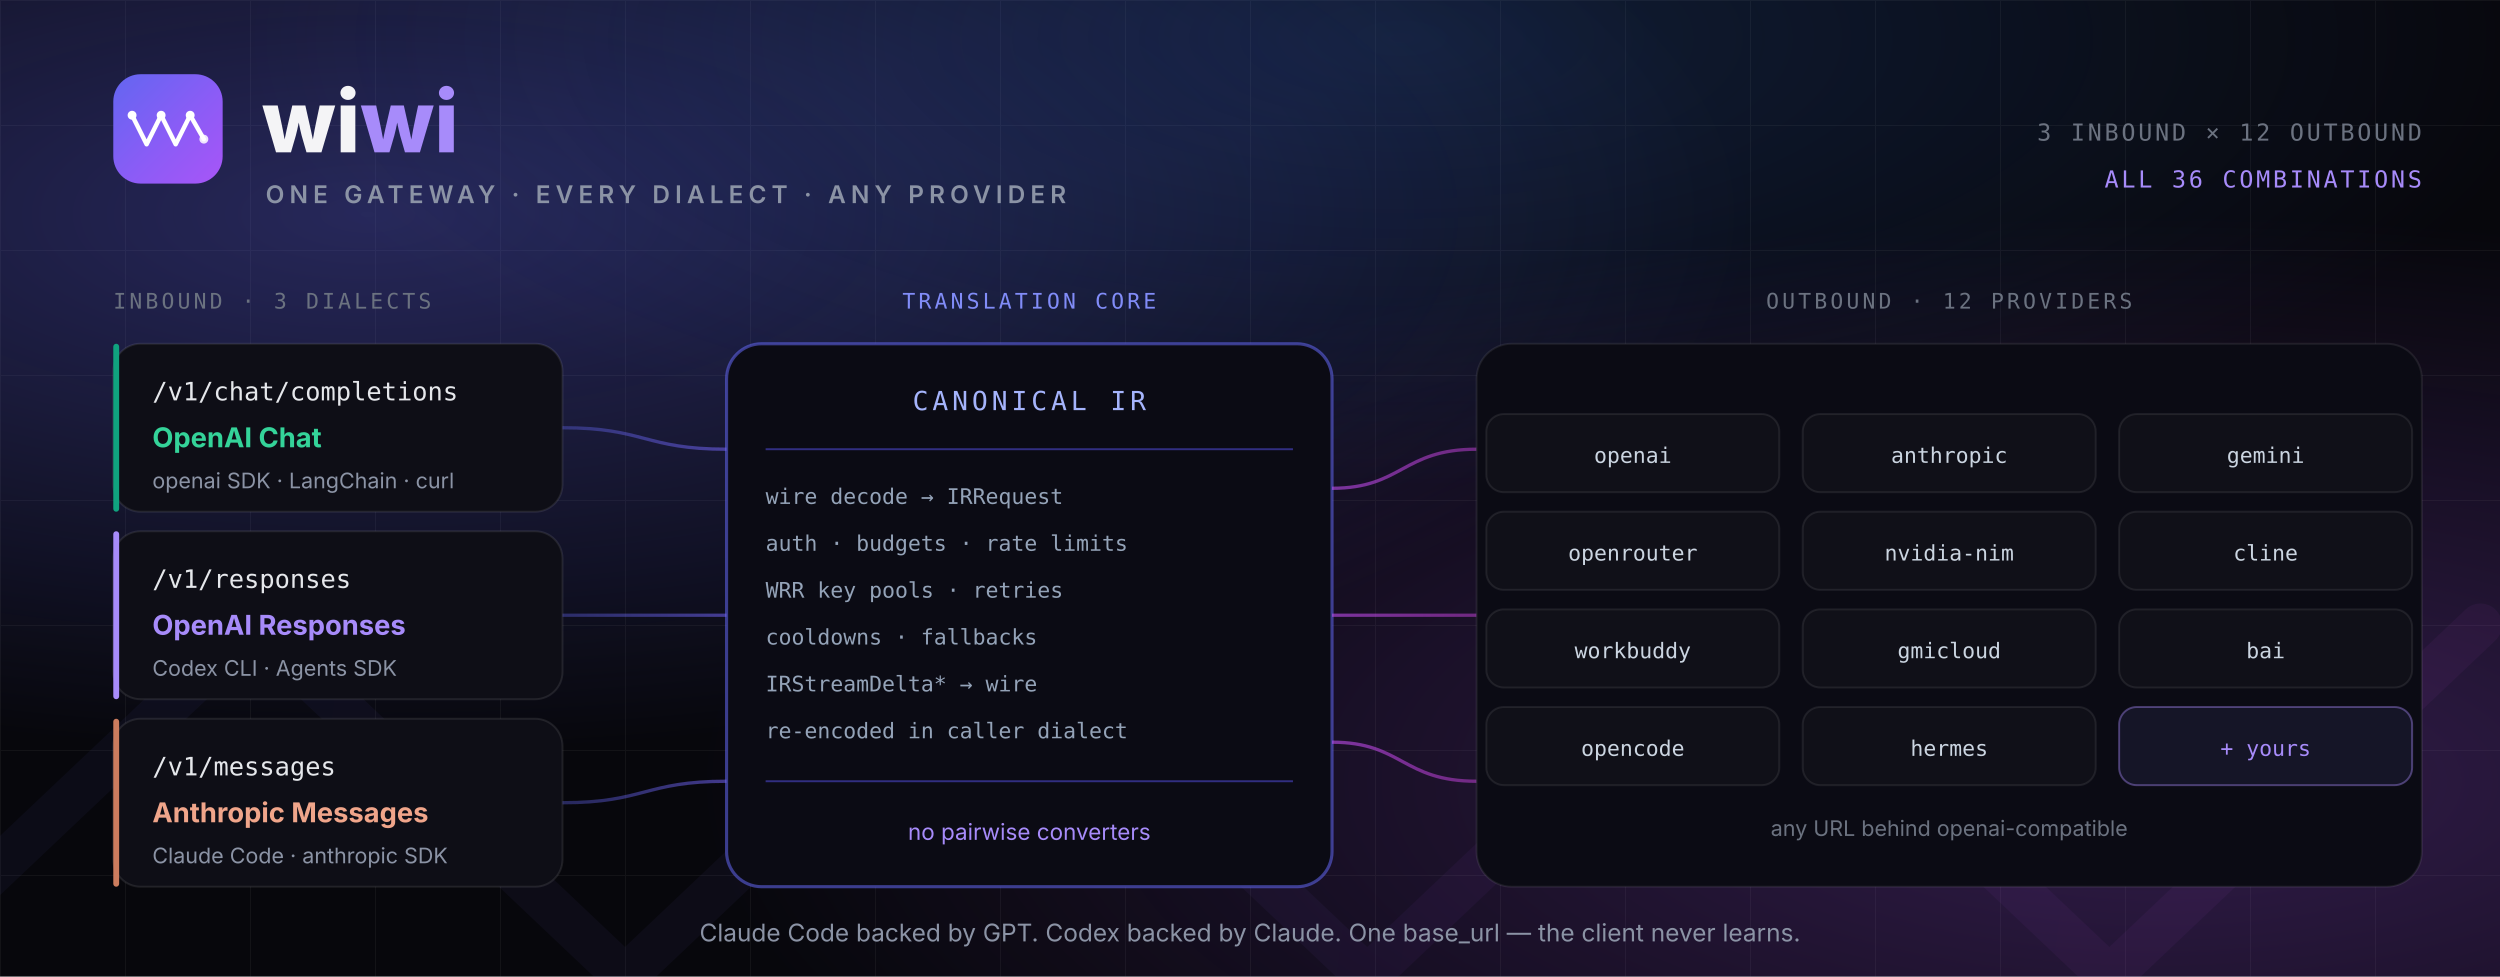
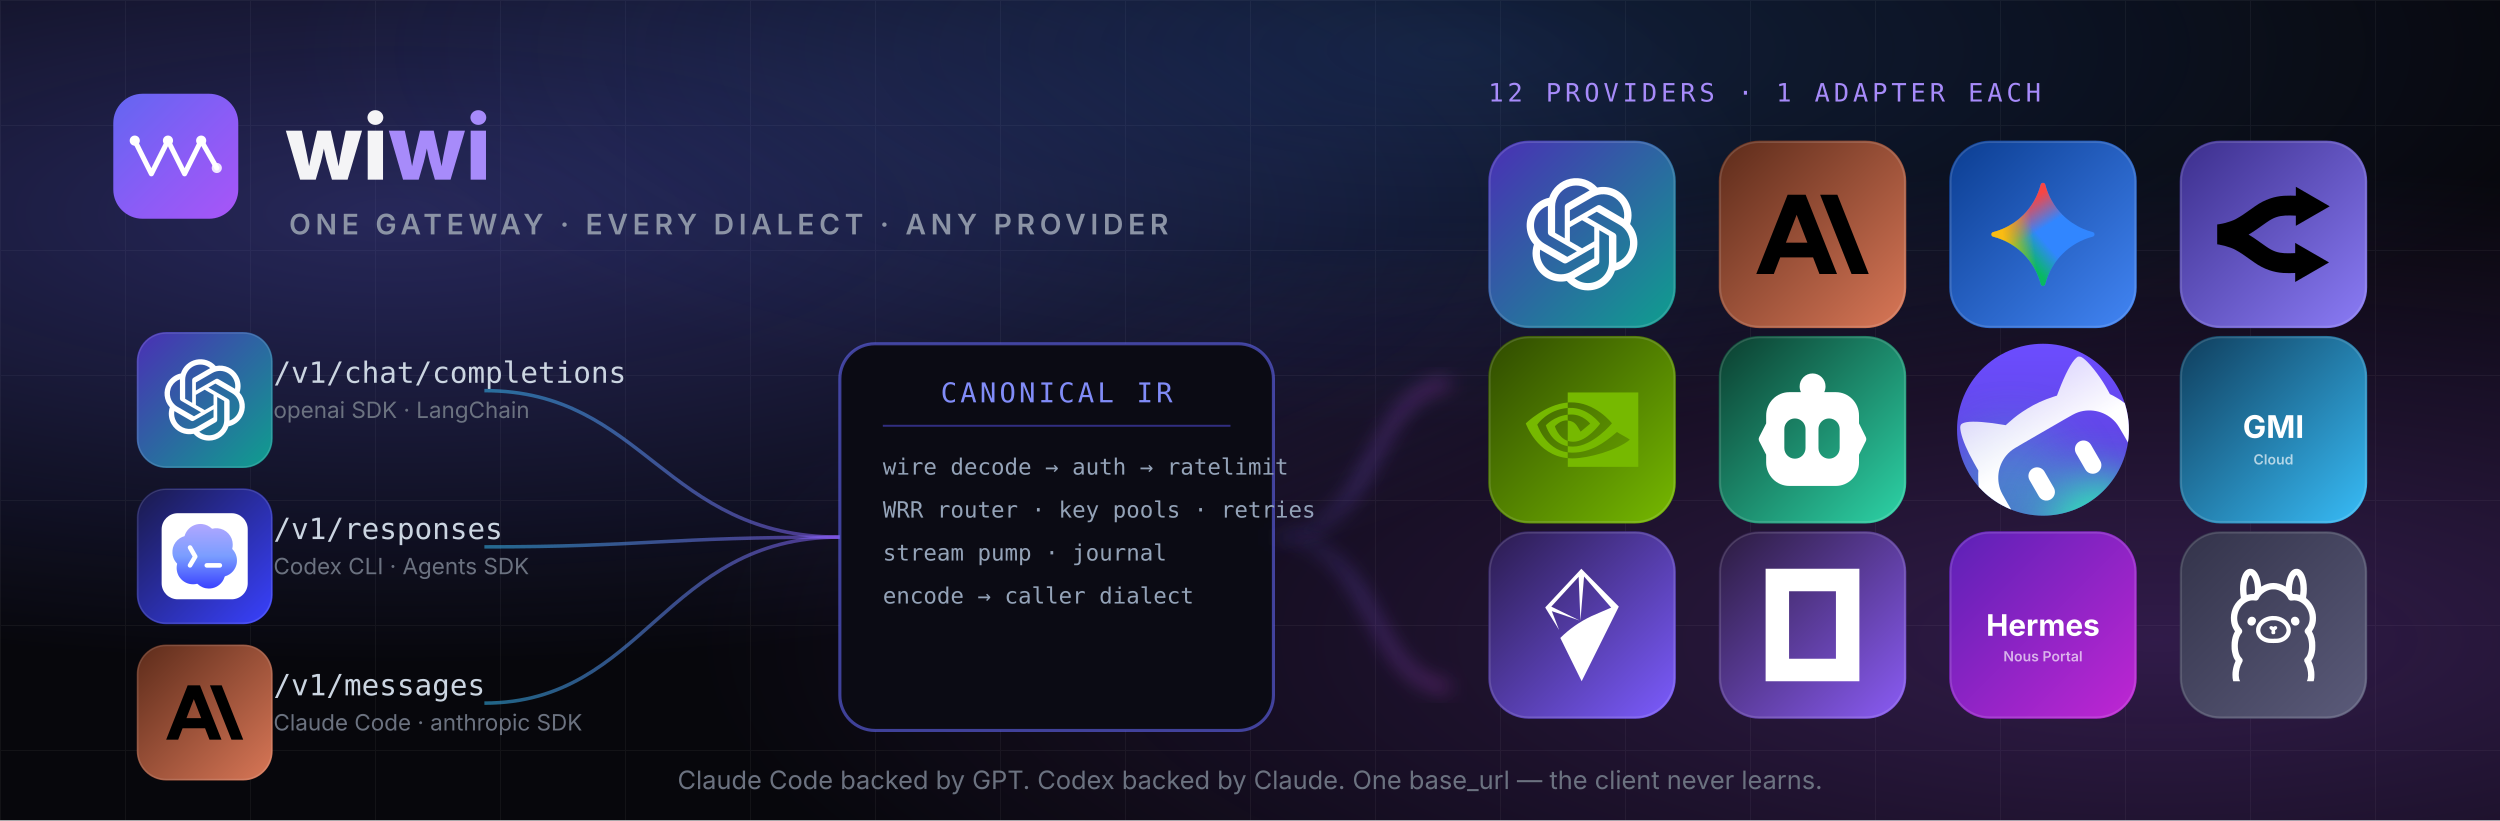
- <svg xmlns="http://www.w3.org/2000/svg" width="1280" height="500" viewBox="0 0 1280 500" role="img" aria-label="wiwi — one gateway, every dialect, any provider. Three inbound dialects decode into one canonical IR, which dispatches to twelve outbound providers.">
+ <svg xmlns="http://www.w3.org/2000/svg" width="1280" height="420" viewBox="0 0 1280 420">
  <defs>
-     <radialGradient id="g1" cx="15%" cy="22%" r="55%">
+     <radialGradient id="ga" cx="16%" cy="26%" r="55%">
      <stop offset="0" stop-color="#6366f1" stop-opacity=".34" />
      <stop offset="1" stop-color="#6366f1" stop-opacity="0" />
    </radialGradient>
-     <radialGradient id="g2" cx="86%" cy="80%" r="58%">
+     <radialGradient id="gb" cx="86%" cy="78%" r="58%">
      <stop offset="0" stop-color="#a855f7" stop-opacity=".26" />
      <stop offset="1" stop-color="#a855f7" stop-opacity="0" />
    </radialGradient>
-     <radialGradient id="g3" cx="56%" cy="4%" r="46%">
-       <stop offset="0" stop-color="#3b82f6" stop-opacity=".18" />
+     <radialGradient id="gc" cx="58%" cy="6%" r="46%">
+       <stop offset="0" stop-color="#3b82f6" stop-opacity=".2" />
      <stop offset="1" stop-color="#3b82f6" stop-opacity="0" />
    </radialGradient>
    <pattern id="grid" width="64" height="64" patternUnits="userSpaceOnUse">
      <path d="M64 0H0v64" fill="none" stroke="#ffffff" stroke-opacity=".05" />
    </pattern>
-     <linearGradient id="beam" gradientUnits="userSpaceOnUse" x1="288" y1="0" x2="756" y2="0">
-       <stop offset="0" stop-color="#6366f1" stop-opacity=".35" />
-       <stop offset=".5" stop-color="#8b5cf6" stop-opacity=".9" />
-       <stop offset="1" stop-color="#d946ef" stop-opacity=".45" />
-     </linearGradient>
-     <linearGradient id="brand" gradientUnits="userSpaceOnUse" x1="0" y1="0" x2="56" y2="56">
-       <stop offset="0" stop-color="#6366f1" />
-       <stop offset=".55" stop-color="#8b5cf6" />
-       <stop offset="1" stop-color="#a855f7" />
-     </linearGradient>
-     <linearGradient id="wave" gradientUnits="userSpaceOnUse" x1="0" y1="300" x2="1280" y2="470">
-       <stop offset="0" stop-color="#6366f1" />
+     <linearGradient id="beam" x1="0" y1="0" x2="1" y2="0">
+       <stop offset="0" stop-color="#6366f1" stop-opacity=".1" />
      <stop offset=".5" stop-color="#8b5cf6" />
      <stop offset="1" stop-color="#d946ef" />
    </linearGradient>
+     <linearGradient id="beam2" x1="0" y1="0" x2="1" y2="0">
+       <stop offset="0" stop-color="#38bdf8" stop-opacity=".8" />
+       <stop offset="1" stop-color="#8b5cf6" stop-opacity=".8" />
+     </linearGradient>
+     <filter id="b6">
+       <feGaussianBlur stdDeviation="5" />
+     </filter>
  </defs>
-   <rect width="1280" height="500" fill="#07070c" />
-   <rect width="1280" height="500" fill="url(#grid)" />
-   <rect width="1280" height="500" fill="url(#g1)" />
-   <rect width="1280" height="500" fill="url(#g2)" />
-   <rect width="1280" height="500" fill="url(#g3)" />
-   <path d="M -60 500 L 130 320 L 320 500 L 510 320 L 700 500 L 890 320 L 1080 500 L 1270 320" fill="none" stroke="url(#wave)" stroke-opacity=".05" stroke-width="22" stroke-linecap="round" stroke-linejoin="round" />
-   <g transform="translate(58 38)">
-     <rect width="56" height="56" rx="14" fill="url(#brand)" />
-     <g fill="none" stroke="#ffffff" stroke-width="2.6" stroke-linecap="round" stroke-linejoin="round" transform="scale(.875)">
+   <rect width="1280" height="420" fill="#07070c" />
+   <rect width="1280" height="420" fill="url(#grid)" />
+   <rect width="1280" height="420" fill="url(#ga)" />
+   <rect width="1280" height="420" fill="url(#gb)" />
+   <rect width="1280" height="420" fill="url(#gc)" />
+   <g transform="translate(58 48)">
+     <defs>
+       <linearGradient id="hero-wiwi-brand" x1="0" y1="0" x2="64" y2="64" gradientUnits="userSpaceOnUse">
+         <stop offset="0" stop-color="#6366f1" />
+         <stop offset=".55" stop-color="#8b5cf6" />
+         <stop offset="1" stop-color="#a855f7" />
+       </linearGradient>
+     </defs>
+     <rect width="64" height="64" rx="15" fill="url(#hero-wiwi-brand)" />
+     <g fill="none" stroke="#ffffff" stroke-width="2.6" stroke-linecap="round" stroke-linejoin="round">
      <polyline points="11,24 19.5,41 28,24 36.5,41 45,24 53,38" />
    </g>
-     <g fill="#ffffff" transform="scale(.875)">
+     <g fill="#ffffff">
      <circle cx="11" cy="24" r="2.6" />
      <circle cx="28" cy="24" r="2.6" />
      <circle cx="45" cy="24" r="2.6" />
      <circle cx="53" cy="38" r="2.6" fill-opacity=".85" />
    </g>
  </g>
-   <text x="134" y="78" font-family="Inter,Arial,sans-serif" font-size="44" font-weight="800" fill="#f4f4f6">wi<tspan fill="#a78bfa">wi</tspan>
+   <text x="146" y="92" font-family="Inter,Arial,sans-serif" font-size="46" font-weight="800" fill="#f4f4f6">wi<tspan fill="#a78bfa">wi</tspan>
  </text>
-   <text x="136" y="104" font-family="Inter,Arial,sans-serif" font-size="12.5" font-weight="600" fill="#8b93a5" letter-spacing="2.6">ONE GATEWAY · EVERY DIALECT · ANY PROVIDER</text>
-   <text x="1240" y="72" text-anchor="end" font-family="ui-monospace,Menlo,monospace" font-size="12" letter-spacing="1.4" fill="#6b7280">3 INBOUND × 12 OUTBOUND</text>
-   <text x="1240" y="96" text-anchor="end" font-family="ui-monospace,Menlo,monospace" font-size="12" letter-spacing="1.4" fill="#a78bfa">ALL 36 COMBINATIONS</text>
-   <text x="58" y="158" font-family="ui-monospace,Menlo,monospace" font-size="11" letter-spacing="1.6" fill="#6b7280">INBOUND · 3 DIALECTS</text>
-   <text x="527" y="158" text-anchor="middle" font-family="ui-monospace,Menlo,monospace" font-size="11" letter-spacing="1.6" fill="#818cf8">TRANSLATION CORE</text>
-   <text x="998" y="158" text-anchor="middle" font-family="ui-monospace,Menlo,monospace" font-size="11" letter-spacing="1.6" fill="#6b7280">OUTBOUND · 12 PROVIDERS</text>
-   <g>
-     <rect x="58" y="176" width="230" height="86" rx="14" fill="#0e0e16" stroke="#ffffff" stroke-opacity=".09" />
-     <rect x="58" y="176" width="3" height="86" rx="1.5" fill="#10a37f" />
-     <text x="78" y="205" font-family="ui-monospace,Menlo,monospace" font-size="13" fill="#e5e7eb">/v1/chat/completions</text>
-     <text x="78" y="229" font-family="Inter,Arial,sans-serif" font-size="14" font-weight="700" fill="#34d399">OpenAI Chat</text>
-     <text x="78" y="250" font-family="Inter,Arial,sans-serif" font-size="11" fill="#8b93a5">openai SDK · LangChain · curl</text>
-   </g>
-   <g>
-     <rect x="58" y="272" width="230" height="86" rx="14" fill="#0e0e16" stroke="#ffffff" stroke-opacity=".09" />
-     <rect x="58" y="272" width="3" height="86" rx="1.5" fill="#a78bfa" />
-     <text x="78" y="301" font-family="ui-monospace,Menlo,monospace" font-size="13" fill="#e5e7eb">/v1/responses</text>
-     <text x="78" y="325" font-family="Inter,Arial,sans-serif" font-size="14" font-weight="700" fill="#a78bfa">OpenAI Responses</text>
-     <text x="78" y="346" font-family="Inter,Arial,sans-serif" font-size="11" fill="#8b93a5">Codex CLI · Agents SDK</text>
-   </g>
-   <g>
-     <rect x="58" y="368" width="230" height="86" rx="14" fill="#0e0e16" stroke="#ffffff" stroke-opacity=".09" />
-     <rect x="58" y="368" width="3" height="86" rx="1.5" fill="#cc7c5e" />
-     <text x="78" y="397" font-family="ui-monospace,Menlo,monospace" font-size="13" fill="#e5e7eb">/v1/messages</text>
-     <text x="78" y="421" font-family="Inter,Arial,sans-serif" font-size="14" font-weight="700" fill="#f0a58a">Anthropic Messages</text>
-     <text x="78" y="442" font-family="Inter,Arial,sans-serif" font-size="11" fill="#8b93a5">Claude Code · anthropic SDK</text>
-   </g>
-   <rect x="372" y="176" width="310" height="278" rx="18" fill="#0b0b14" stroke="#6366f1" stroke-opacity=".55" stroke-width="1.6" />
-   <text x="527" y="210" text-anchor="middle" font-family="ui-monospace,Menlo,monospace" font-size="13.5" letter-spacing="2" fill="#a5b4fc">CANONICAL IR</text>
-   <line x1="392" y1="230" x2="662" y2="230" stroke="#312e81" stroke-width="1" />
-   <g font-family="ui-monospace,Menlo,monospace" font-size="11" fill="#94a3b8">
-     <text x="392" y="258">wire decode → IRRequest</text>
-     <text x="392" y="282">auth · budgets · rate limits</text>
-     <text x="392" y="306">WRR key pools · retries</text>
-     <text x="392" y="330">cooldowns · fallbacks</text>
-     <text x="392" y="354">IRStreamDelta* → wire</text>
-     <text x="392" y="378">re-encoded in caller dialect</text>
-   </g>
-   <line x1="392" y1="400" x2="662" y2="400" stroke="#312e81" stroke-width="1" />
-   <text x="527" y="430" text-anchor="middle" font-family="Inter,Arial,sans-serif" font-size="11.5" fill="#a78bfa">no pairwise converters</text>
-   <g fill="none" stroke="url(#beam)" stroke-width="1.7">
-     <path d="M 288 219 C 330 219 330 230 372 230" />
-     <path d="M 288 315 C 330 315 330 315 372 315" />
-     <path d="M 288 411 C 330 411 330 400 372 400" />
-     <path d="M 682 250 C 718 250 718 230 756 230" />
-     <path d="M 682 315 C 718 315 718 315 756 315" />
-     <path d="M 682 380 C 718 380 718 400 756 400" />
-   </g>
-   <rect x="756" y="176" width="484" height="278" rx="18" fill="#0b0b14" stroke="#ffffff" stroke-opacity=".08" />
-   <g font-family="ui-monospace,Menlo,monospace" font-size="11" fill="#cbd5e1">
-     <g>
-       <rect x="761" y="212" width="150" height="40" rx="9" fill="#101018" stroke="#ffffff" stroke-opacity=".08" />
-       <text x="836" y="237" text-anchor="middle">openai</text>
-     </g>
-     <g>
-       <rect x="923" y="212" width="150" height="40" rx="9" fill="#101018" stroke="#ffffff" stroke-opacity=".08" />
-       <text x="998" y="237" text-anchor="middle">anthropic</text>
-     </g>
-     <g>
-       <rect x="1085" y="212" width="150" height="40" rx="9" fill="#101018" stroke="#ffffff" stroke-opacity=".08" />
-       <text x="1160" y="237" text-anchor="middle">gemini</text>
-     </g>
-     <g>
-       <rect x="761" y="262" width="150" height="40" rx="9" fill="#101018" stroke="#ffffff" stroke-opacity=".08" />
-       <text x="836" y="287" text-anchor="middle">openrouter</text>
-     </g>
-     <g>
-       <rect x="923" y="262" width="150" height="40" rx="9" fill="#101018" stroke="#ffffff" stroke-opacity=".08" />
-       <text x="998" y="287" text-anchor="middle">nvidia-nim</text>
-     </g>
-     <g>
-       <rect x="1085" y="262" width="150" height="40" rx="9" fill="#101018" stroke="#ffffff" stroke-opacity=".08" />
-       <text x="1160" y="287" text-anchor="middle">cline</text>
-     </g>
-     <g>
-       <rect x="761" y="312" width="150" height="40" rx="9" fill="#101018" stroke="#ffffff" stroke-opacity=".08" />
-       <text x="836" y="337" text-anchor="middle">workbuddy</text>
-     </g>
-     <g>
-       <rect x="923" y="312" width="150" height="40" rx="9" fill="#101018" stroke="#ffffff" stroke-opacity=".08" />
-       <text x="998" y="337" text-anchor="middle">gmicloud</text>
-     </g>
-     <g>
-       <rect x="1085" y="312" width="150" height="40" rx="9" fill="#101018" stroke="#ffffff" stroke-opacity=".08" />
-       <text x="1160" y="337" text-anchor="middle">bai</text>
-     </g>
-     <g>
-       <rect x="761" y="362" width="150" height="40" rx="9" fill="#101018" stroke="#ffffff" stroke-opacity=".08" />
-       <text x="836" y="387" text-anchor="middle">opencode</text>
-     </g>
-     <g>
-       <rect x="923" y="362" width="150" height="40" rx="9" fill="#101018" stroke="#ffffff" stroke-opacity=".08" />
-       <text x="998" y="387" text-anchor="middle">hermes</text>
-     </g>
-     <g>
-       <rect x="1085" y="362" width="150" height="40" rx="9" fill="#151527" stroke="#a78bfa" stroke-opacity=".4" />
-       <text x="1160" y="387" text-anchor="middle" fill="#a78bfa">+ yours</text>
-     </g>
-   </g>
-   <text x="998" y="428" text-anchor="middle" font-family="Inter,Arial,sans-serif" font-size="11" fill="#6b7280">any URL behind openai-compatible</text>
-   <text x="640" y="482" text-anchor="middle" font-family="Inter,Arial,sans-serif" font-size="12.5" fill="#8b93a5">Claude Code backed by GPT. Codex backed by Claude. One base_url — the client never learns.</text>
+   <text x="148" y="120" font-family="Inter,Arial,sans-serif" font-size="14.5" font-weight="600" fill="#8b93a5" letter-spacing="2.4">ONE GATEWAY · EVERY DIALECT · ANY PROVIDER</text>
+   <g transform="translate(70 170) scale(0.58)">
+     <defs>
+       <linearGradient id="hi-chat-bg-chat" x1="0" y1="0" x2="120" y2="120" gradientUnits="userSpaceOnUse">
+         <stop offset="0" stop-color="#4a2fb5" />
+         <stop offset="1" stop-color="#0e9f8e" />
+       </linearGradient>
+     </defs>
+     <rect width="120" height="120" rx="26" fill="url(#hi-chat-bg-chat)" />
+     <rect x="1" y="1" width="118" height="118" rx="25" fill="none" stroke="#ffffff" stroke-opacity=".14" />
+     <g transform="translate(24.55 24.00) scale(0.2769)">
+       <g>
+         <path d="M239.184,106.203 C245.054,88.524 243.022,69.173 233.608,53.1 C219.452,28.459 191,15.784 163.213,21.74 C147.554,4.321 123.795,-3.424 100.879,1.419 C77.963,6.261 59.369,22.957 52.096,45.221 C33.844,48.964 18.09,60.393 8.867,76.582 C-5.443,101.183 -2.195,132.215 16.899,153.32 C11.006,170.991 13.02,190.344 22.424,206.423 C36.598,231.072 65.068,243.747 92.87,237.783 C105.236,251.708 123.001,259.631 141.624,259.527 C170.105,259.552 195.338,241.166 204.038,214.046 C222.287,210.296 238.038,198.87 247.267,182.685 C261.404,158.128 258.142,127.263 239.184,106.203 L239.184,106.203 Z M141.624,242.541 C130.256,242.559 119.244,238.575 110.519,231.286 L112.054,230.416 L163.725,200.591 C166.341,199.056 167.954,196.257 167.971,193.224 L167.971,120.374 L189.816,133.01 C190.034,133.121 190.186,133.331 190.225,133.573 L190.225,193.94 C190.169,220.758 168.442,242.485 141.624,242.541 Z M37.158,197.931 C31.456,188.086 29.409,176.547 31.377,165.342 L32.911,166.263 L84.633,196.089 C87.239,197.618 90.468,197.618 93.074,196.089 L156.255,159.664 L156.255,184.885 C156.244,185.15 156.112,185.395 155.897,185.55 L103.562,215.734 C80.305,229.132 50.592,221.165 37.158,197.931 Z M23.549,85.381 C29.29,75.473 38.351,67.916 49.129,64.048 L49.129,125.439 C49.089,128.459 50.697,131.263 53.324,132.754 L116.198,169.026 L94.353,181.662 C94.113,181.789 93.826,181.789 93.586,181.662 L41.353,151.53 C18.142,138.076 10.182,108.386 23.549,85.125 L23.549,85.381 Z M203.015,127.076 L139.936,90.446 L161.729,77.861 C161.969,77.733 162.257,77.733 162.497,77.861 L214.73,108.045 C231.032,117.452 240.437,135.426 238.872,154.183 C237.306,172.939 225.051,189.106 207.414,195.68 L207.414,134.289 C207.323,131.277 205.651,128.536 203.015,127.076 Z M224.757,94.385 L223.222,93.464 L171.603,63.383 C168.981,61.844 165.732,61.844 163.111,63.383 L99.981,99.808 L99.981,74.587 C99.953,74.325 100.071,74.07 100.288,73.922 L152.521,43.789 C168.863,34.374 189.174,35.253 204.643,46.043 C220.111,56.834 227.949,75.592 224.757,94.18 L224.757,94.385 Z M88.061,139.098 L66.216,126.513 C65.995,126.379 65.845,126.154 65.807,125.899 L65.807,65.685 C65.831,46.829 76.75,29.685 93.827,21.688 C110.904,13.692 131.064,16.284 145.563,28.339 L144.028,29.209 L92.358,59.034 C89.742,60.569 88.128,63.368 88.112,66.401 L88.061,139.098 Z M99.929,113.519 L128.067,97.301 L156.255,113.519 L156.255,145.953 L128.169,162.171 L99.981,145.953 L99.929,113.519 Z" fill="#ffffff" />
+       </g>
+     </g>
+   </g>
+   <text x="140" y="196" font-family="ui-monospace,Menlo,monospace" font-size="15" fill="#cbd5e1">/v1/chat/completions</text>
+   <text x="140" y="214" font-family="Inter,Arial,sans-serif" font-size="11.5" fill="#6b7280">openai SDK · LangChain</text>
+   <path d="M248 200 C 330 200, 340 275, 430 275" stroke="url(#beam2)" stroke-width="1.8" fill="none" stroke-opacity=".65" />
+   <g transform="translate(70 250) scale(0.58)">
+     <defs>
+       <linearGradient id="hi-resp-bg-rx" x1="0" y1="0" x2="120" y2="120" gradientUnits="userSpaceOnUse">
+         <stop offset="0" stop-color="#1a1a4a" />
+         <stop offset="1" stop-color="#3941ff" />
+       </linearGradient>
+     </defs>
+     <rect width="120" height="120" rx="26" fill="url(#hi-resp-bg-rx)" />
+     <rect x="1" y="1" width="118" height="118" rx="25" fill="none" stroke="#ffffff" stroke-opacity=".14" />
+     <g transform="translate(22.00 22.00) scale(3.1667)">
+       <path d="M19.503 0H4.496A4.496 4.496 0 000 4.496v15.007A4.496 4.496 0 004.496 24h15.007A4.496 4.496 0 0024 19.503V4.496A4.496 4.496 0 0019.503 0z" fill="#fff" />
+       <path d="M9.064 3.344a4.578 4.578 0 012.285-.312c1 .115 1.891.54 2.673 1.275.01.01.024.017.037.021a.09.09 0 00.043 0 4.55 4.55 0 013.046.275l.047.022.116.057a4.581 4.581 0 012.188 2.399c.209.51.313 1.041.315 1.595a4.24 4.24 0 01-.134 1.223.123.123 0 00.03.115c.594.607.988 1.33 1.183 2.17.289 1.425-.007 2.71-.887 3.854l-.136.166a4.548 4.548 0 01-2.201 1.388.123.123 0 00-.081.076c-.191.551-.383 1.023-.74 1.494-.9 1.187-2.222 1.846-3.711 1.838-1.187-.006-2.239-.44-3.157-1.302a.107.107 0 00-.105-.024c-.388.125-.78.143-1.204.138a4.441 4.441 0 01-1.945-.466 4.544 4.544 0 01-1.61-1.335c-.152-.202-.303-.392-.414-.617a5.81 5.81 0 01-.37-.961 4.582 4.582 0 01-.014-2.298.124.124 0 00.006-.056.085.085 0 00-.027-.048 4.467 4.467 0 01-1.034-1.651 3.896 3.896 0 01-.251-1.192 5.189 5.189 0 01.141-1.6c.337-1.112.982-1.985 1.933-2.618.212-.141.413-.251.601-.33.215-.089.43-.164.646-.227a.098.098 0 00.065-.066 4.51 4.51 0 01.829-1.615 4.535 4.535 0 011.837-1.388zm3.482 10.565a.637.637 0 000 1.272h3.636a.637.637 0 100-1.272h-3.636zM8.462 9.23a.637.637 0 00-1.106.631l1.272 2.224-1.266 2.136a.636.636 0 101.095.649l1.454-2.455a.636.636 0 00.005-.64L8.462 9.23z" fill="url(#hi-resp-rx-lobe-icons-codex-_R_0_)" />
+       <defs>
+         <linearGradient gradientUnits="userSpaceOnUse" id="hi-resp-rx-lobe-icons-codex-_R_0_" x1="12" x2="12" y1="3" y2="21">
+           <stop stop-color="#B1A7FF" />
+           <stop offset=".5" stop-color="#7A9DFF" />
+           <stop offset="1" stop-color="#3941FF" />
+         </linearGradient>
+       </defs>
+     </g>
+   </g>
+   <text x="140" y="276" font-family="ui-monospace,Menlo,monospace" font-size="15" fill="#cbd5e1">/v1/responses</text>
+   <text x="140" y="294" font-family="Inter,Arial,sans-serif" font-size="11.5" fill="#6b7280">Codex CLI · Agents SDK</text>
+   <path d="M248 280 C 330 280, 340 275, 430 275" stroke="url(#beam2)" stroke-width="1.8" fill="none" stroke-opacity=".65" />
+   <g transform="translate(70 330) scale(0.58)">
+     <defs>
+       <linearGradient id="hi-anth-bg-anth" x1="0" y1="0" x2="120" y2="120" gradientUnits="userSpaceOnUse">
+         <stop offset="0" stop-color="#5c2b1a" />
+         <stop offset="1" stop-color="#d97757" />
+       </linearGradient>
+     </defs>
+     <rect width="120" height="120" rx="26" fill="url(#hi-anth-bg-anth)" />
+     <rect x="1" y="1" width="118" height="118" rx="25" fill="none" stroke="#ffffff" stroke-opacity=".14" />
+     <g transform="translate(26.00 26.00) scale(2.8333)">
+       <path d="M17.304 3.541h-3.672l6.696 16.918H24Zm-10.608 0L0 20.459h3.744l1.369-3.553h7.005l1.369 3.553h3.744L10.536 3.541Zm-.371 10.223 2.291-5.946 2.291 5.946Z" />
+     </g>
+   </g>
+   <text x="140" y="356" font-family="ui-monospace,Menlo,monospace" font-size="15" fill="#cbd5e1">/v1/messages</text>
+   <text x="140" y="374" font-family="Inter,Arial,sans-serif" font-size="11.5" fill="#6b7280">Claude Code · anthropic SDK</text>
+   <path d="M248 360 C 330 360, 340 275, 430 275" stroke="url(#beam2)" stroke-width="1.8" fill="none" stroke-opacity=".65" />
+   <rect x="430" y="176" width="222" height="198" rx="18" fill="#0b0b14" stroke="#6366f1" stroke-opacity=".6" stroke-width="1.6" />
+   <text x="541" y="206" text-anchor="middle" font-family="ui-monospace,Menlo,monospace" font-size="14" letter-spacing="1.6" fill="#818cf8">CANONICAL IR</text>
+   <line x1="452" y1="218" x2="630" y2="218" stroke="#312e81" stroke-width="1" />
+   <text x="452" y="243" font-family="ui-monospace,Menlo,monospace" font-size="11.5" fill="#94a3b8">wire decode → auth → ratelimit</text>
+   <text x="452" y="265" font-family="ui-monospace,Menlo,monospace" font-size="11.5" fill="#94a3b8">WRR router · key pools · retries</text>
+   <text x="452" y="287" font-family="ui-monospace,Menlo,monospace" font-size="11.5" fill="#94a3b8">stream pump · journal</text>
+   <text x="452" y="309" font-family="ui-monospace,Menlo,monospace" font-size="11.5" fill="#94a3b8">encode → caller dialect</text>
+   <path d="M652 275 C 706 275, 700 200, 742 196" stroke="url(#beam)" stroke-width="2.4" fill="none" filter="url(#b6)" opacity=".75" />
+   <path d="M652 275 L 742 275" stroke="url(#beam)" stroke-width="2" fill="none" opacity=".8" />
+   <path d="M652 275 C 706 275, 700 350, 742 352" stroke="url(#beam)" stroke-width="2.4" fill="none" filter="url(#b6)" opacity=".75" />
+   <g transform="translate(762 72) scale(0.8)">
+     <defs>
+       <linearGradient id="h-openai-bg-openai" x1="0" y1="0" x2="120" y2="120" gradientUnits="userSpaceOnUse">
+         <stop offset="0" stop-color="#4a2fb5" />
+         <stop offset="1" stop-color="#0e9f8e" />
+       </linearGradient>
+     </defs>
+     <rect width="120" height="120" rx="26" fill="url(#h-openai-bg-openai)" />
+     <rect x="1" y="1" width="118" height="118" rx="25" fill="none" stroke="#ffffff" stroke-opacity=".14" />
+     <g transform="translate(24.55 24.00) scale(0.2769)">
+       <g>
+         <path d="M239.184,106.203 C245.054,88.524 243.022,69.173 233.608,53.1 C219.452,28.459 191,15.784 163.213,21.74 C147.554,4.321 123.795,-3.424 100.879,1.419 C77.963,6.261 59.369,22.957 52.096,45.221 C33.844,48.964 18.09,60.393 8.867,76.582 C-5.443,101.183 -2.195,132.215 16.899,153.32 C11.006,170.991 13.02,190.344 22.424,206.423 C36.598,231.072 65.068,243.747 92.87,237.783 C105.236,251.708 123.001,259.631 141.624,259.527 C170.105,259.552 195.338,241.166 204.038,214.046 C222.287,210.296 238.038,198.87 247.267,182.685 C261.404,158.128 258.142,127.263 239.184,106.203 L239.184,106.203 Z M141.624,242.541 C130.256,242.559 119.244,238.575 110.519,231.286 L112.054,230.416 L163.725,200.591 C166.341,199.056 167.954,196.257 167.971,193.224 L167.971,120.374 L189.816,133.01 C190.034,133.121 190.186,133.331 190.225,133.573 L190.225,193.94 C190.169,220.758 168.442,242.485 141.624,242.541 Z M37.158,197.931 C31.456,188.086 29.409,176.547 31.377,165.342 L32.911,166.263 L84.633,196.089 C87.239,197.618 90.468,197.618 93.074,196.089 L156.255,159.664 L156.255,184.885 C156.244,185.15 156.112,185.395 155.897,185.55 L103.562,215.734 C80.305,229.132 50.592,221.165 37.158,197.931 Z M23.549,85.381 C29.29,75.473 38.351,67.916 49.129,64.048 L49.129,125.439 C49.089,128.459 50.697,131.263 53.324,132.754 L116.198,169.026 L94.353,181.662 C94.113,181.789 93.826,181.789 93.586,181.662 L41.353,151.53 C18.142,138.076 10.182,108.386 23.549,85.125 L23.549,85.381 Z M203.015,127.076 L139.936,90.446 L161.729,77.861 C161.969,77.733 162.257,77.733 162.497,77.861 L214.73,108.045 C231.032,117.452 240.437,135.426 238.872,154.183 C237.306,172.939 225.051,189.106 207.414,195.68 L207.414,134.289 C207.323,131.277 205.651,128.536 203.015,127.076 Z M224.757,94.385 L223.222,93.464 L171.603,63.383 C168.981,61.844 165.732,61.844 163.111,63.383 L99.981,99.808 L99.981,74.587 C99.953,74.325 100.071,74.07 100.288,73.922 L152.521,43.789 C168.863,34.374 189.174,35.253 204.643,46.043 C220.111,56.834 227.949,75.592 224.757,94.18 L224.757,94.385 Z M88.061,139.098 L66.216,126.513 C65.995,126.379 65.845,126.154 65.807,125.899 L65.807,65.685 C65.831,46.829 76.75,29.685 93.827,21.688 C110.904,13.692 131.064,16.284 145.563,28.339 L144.028,29.209 L92.358,59.034 C89.742,60.569 88.128,63.368 88.112,66.401 L88.061,139.098 Z M99.929,113.519 L128.067,97.301 L156.255,113.519 L156.255,145.953 L128.169,162.171 L99.981,145.953 L99.929,113.519 Z" fill="#ffffff" />
+       </g>
+     </g>
+   </g>
+   <g transform="translate(880 72) scale(0.8)">
+     <defs>
+       <linearGradient id="h-anthropic-bg-anthropic" x1="0" y1="0" x2="120" y2="120" gradientUnits="userSpaceOnUse">
+         <stop offset="0" stop-color="#5c2b1a" />
+         <stop offset="1" stop-color="#d97757" />
+       </linearGradient>
+     </defs>
+     <rect width="120" height="120" rx="26" fill="url(#h-anthropic-bg-anthropic)" />
+     <rect x="1" y="1" width="118" height="118" rx="25" fill="none" stroke="#ffffff" stroke-opacity=".14" />
+     <g transform="translate(24.00 24.00) scale(3)">
+       <path d="M17.304 3.541h-3.672l6.696 16.918H24Zm-10.608 0L0 20.459h3.744l1.369-3.553h7.005l1.369 3.553h3.744L10.536 3.541Zm-.371 10.223 2.291-5.946 2.291 5.946Z" />
+     </g>
+   </g>
+   <g transform="translate(998 72) scale(0.8)">
+     <defs>
+       <linearGradient id="h-gemini-bg-gemini" x1="0" y1="0" x2="120" y2="120" gradientUnits="userSpaceOnUse">
+         <stop offset="0" stop-color="#0b3d91" />
+         <stop offset="1" stop-color="#4285f4" />
+       </linearGradient>
+     </defs>
+     <rect width="120" height="120" rx="26" fill="url(#h-gemini-bg-gemini)" />
+     <rect x="1" y="1" width="118" height="118" rx="25" fill="none" stroke="#ffffff" stroke-opacity=".14" />
+     <g transform="translate(24.00 24.00) scale(3)">
+       <path d="M20.616 10.835a14.147 14.147 0 01-4.45-3.001 14.111 14.111 0 01-3.678-6.452.503.503 0 00-.975 0 14.134 14.134 0 01-3.679 6.452 14.155 14.155 0 01-4.45 3.001c-.65.28-1.318.505-2.002.678a.502.502 0 000 .975c.684.172 1.35.397 2.002.677a14.147 14.147 0 014.45 3.001 14.112 14.112 0 013.679 6.453.502.502 0 00.975 0c.172-.685.397-1.351.677-2.003a14.145 14.145 0 013.001-4.45 14.113 14.113 0 016.453-3.678.503.503 0 000-.975 13.245 13.245 0 01-2.003-.678z" fill="#3186FF" />
+       <path d="M20.616 10.835a14.147 14.147 0 01-4.45-3.001 14.111 14.111 0 01-3.678-6.452.503.503 0 00-.975 0 14.134 14.134 0 01-3.679 6.452 14.155 14.155 0 01-4.45 3.001c-.65.28-1.318.505-2.002.678a.502.502 0 000 .975c.684.172 1.35.397 2.002.677a14.147 14.147 0 014.45 3.001 14.112 14.112 0 013.679 6.453.502.502 0 00.975 0c.172-.685.397-1.351.677-2.003a14.145 14.145 0 013.001-4.45 14.113 14.113 0 016.453-3.678.503.503 0 000-.975 13.245 13.245 0 01-2.003-.678z" fill="url(#h-gemini-g-lobe-icons-gemini-0-_R_0_)" />
+       <path d="M20.616 10.835a14.147 14.147 0 01-4.45-3.001 14.111 14.111 0 01-3.678-6.452.503.503 0 00-.975 0 14.134 14.134 0 01-3.679 6.452 14.155 14.155 0 01-4.45 3.001c-.65.28-1.318.505-2.002.678a.502.502 0 000 .975c.684.172 1.35.397 2.002.677a14.147 14.147 0 014.45 3.001 14.112 14.112 0 013.679 6.453.502.502 0 00.975 0c.172-.685.397-1.351.677-2.003a14.145 14.145 0 013.001-4.45 14.113 14.113 0 016.453-3.678.503.503 0 000-.975 13.245 13.245 0 01-2.003-.678z" fill="url(#h-gemini-g-lobe-icons-gemini-1-_R_0_)" />
+       <path d="M20.616 10.835a14.147 14.147 0 01-4.45-3.001 14.111 14.111 0 01-3.678-6.452.503.503 0 00-.975 0 14.134 14.134 0 01-3.679 6.452 14.155 14.155 0 01-4.45 3.001c-.65.28-1.318.505-2.002.678a.502.502 0 000 .975c.684.172 1.35.397 2.002.677a14.147 14.147 0 014.45 3.001 14.112 14.112 0 013.679 6.453.502.502 0 00.975 0c.172-.685.397-1.351.677-2.003a14.145 14.145 0 013.001-4.45 14.113 14.113 0 016.453-3.678.503.503 0 000-.975 13.245 13.245 0 01-2.003-.678z" fill="url(#h-gemini-g-lobe-icons-gemini-2-_R_0_)" />
+       <defs>
+         <linearGradient gradientUnits="userSpaceOnUse" id="h-gemini-g-lobe-icons-gemini-0-_R_0_" x1="7" x2="11" y1="15.5" y2="12">
+           <stop stop-color="#08B962" />
+           <stop offset="1" stop-color="#08B962" stop-opacity="0" />
+         </linearGradient>
+         <linearGradient gradientUnits="userSpaceOnUse" id="h-gemini-g-lobe-icons-gemini-1-_R_0_" x1="8" x2="11.5" y1="5.5" y2="11">
+           <stop stop-color="#F94543" />
+           <stop offset="1" stop-color="#F94543" stop-opacity="0" />
+         </linearGradient>
+         <linearGradient gradientUnits="userSpaceOnUse" id="h-gemini-g-lobe-icons-gemini-2-_R_0_" x1="3.5" x2="17.5" y1="13.5" y2="12">
+           <stop stop-color="#FABC12" />
+           <stop offset=".46" stop-color="#FABC12" stop-opacity="0" />
+         </linearGradient>
+       </defs>
+     </g>
+   </g>
+   <g transform="translate(1116 72) scale(0.8)">
+     <defs>
+       <linearGradient id="h-openrouter-bg-openrouter" x1="0" y1="0" x2="120" y2="120" gradientUnits="userSpaceOnUse">
+         <stop offset="0" stop-color="#3b2e8c" />
+         <stop offset="1" stop-color="#8b7cf6" />
+       </linearGradient>
+     </defs>
+     <rect width="120" height="120" rx="26" fill="url(#h-openrouter-bg-openrouter)" />
+     <rect x="1" y="1" width="118" height="118" rx="25" fill="none" stroke="#ffffff" stroke-opacity=".14" />
+     <g transform="translate(24.00 24.00) scale(3)">
+       <path d="M16.778 1.844v1.919q-.569-.026-1.138-.032-.708-.008-1.415.037c-1.93.126-4.023.728-6.149 2.237-2.911 2.066-2.731 1.95-4.14 2.75-.396.223-1.342.574-2.185.798-.841.225-1.753.333-1.751.333v4.229s.768.108 1.61.333c.842.224 1.789.575 2.185.799 1.41.798 1.228.683 4.14 2.75 2.126 1.509 4.22 2.11 6.148 2.236.88.058 1.716.041 2.555.005v1.918l7.222-4.168-7.222-4.17v2.176c-.86.038-1.611.065-2.278.021-1.364-.09-2.417-.357-3.979-1.465-2.244-1.593-2.866-2.027-3.68-2.508.889-.518 1.449-.906 3.822-2.59 1.56-1.109 2.614-1.377 3.978-1.466.667-.044 1.418-.017 2.278.02v2.176L24 6.014Z" />
+     </g>
+   </g>
+   <g transform="translate(762 172) scale(0.8)">
+     <defs>
+       <linearGradient id="h-nvidia-nim-bg-nvidia-nim" x1="0" y1="0" x2="120" y2="120" gradientUnits="userSpaceOnUse">
+         <stop offset="0" stop-color="#2f4a00" />
+         <stop offset="1" stop-color="#76b900" />
+       </linearGradient>
+     </defs>
+     <rect width="120" height="120" rx="26" fill="url(#h-nvidia-nim-bg-nvidia-nim)" />
+     <rect x="1" y="1" width="118" height="118" rx="25" fill="none" stroke="#ffffff" stroke-opacity=".14" />
+     <g transform="translate(24.00 24.00) scale(3)">
+       <path fill="#76B900" d="M8.948 8.798v-1.43a6.7 6.7 0 0 1 .424-.018c3.922-.124 6.493 3.374 6.493 3.374s-2.774 3.851-5.75 3.851c-.398 0-.787-.062-1.158-.185v-4.346c1.528.185 1.837.857 2.747 2.385l2.04-1.714s-1.492-1.952-4-1.952a6.016 6.016 0 0 0-.796.035m0-4.735v2.138l.424-.027c5.45-.185 9.01 4.47 9.01 4.47s-4.08 4.964-8.33 4.964c-.37 0-.733-.035-1.095-.097v1.325c.3.035.61.062.91.062 3.957 0 6.82-2.023 9.593-4.408.459.371 2.34 1.263 2.73 1.652-2.633 2.208-8.772 3.984-12.253 3.984-.335 0-.653-.018-.971-.053v1.864H24V4.063zm0 10.326v1.131c-3.657-.654-4.673-4.46-4.673-4.46s1.758-1.944 4.673-2.262v1.237H8.94c-1.528-.186-2.73 1.245-2.73 1.245s.68 2.412 2.739 3.11M2.456 10.9s2.164-3.197 6.5-3.533V6.201C4.153 6.59 0 10.653 0 10.653s2.35 6.802 8.948 7.42v-1.237c-4.84-.6-6.492-5.936-6.492-5.936z" />
+     </g>
+   </g>
+   <g transform="translate(880 172) scale(0.8)">
+     <defs>
+       <linearGradient id="h-cline-bg-cline" x1="0" y1="0" x2="120" y2="120" gradientUnits="userSpaceOnUse">
+         <stop offset="0" stop-color="#0b3d2e" />
+         <stop offset="1" stop-color="#2dd4a7" />
+       </linearGradient>
+     </defs>
+     <rect width="120" height="120" rx="26" fill="url(#h-cline-bg-cline)" />
+     <rect x="1" y="1" width="118" height="118" rx="25" fill="none" stroke="#ffffff" stroke-opacity=".14" />
+     <g transform="translate(24.00 24.00) scale(3)">
+       <path fill="#ffffff" d="m23.365 13.556-1.442-2.895V8.994c0-2.764-2.218-5.002-4.954-5.002h-2.464c.178-.367.276-.779.276-1.213A2.77 2.77 0 0 0 12.018 0a2.77 2.77 0 0 0-2.763 2.779c0 .434.098.846.276 1.213H7.067c-2.736 0-4.954 2.238-4.954 5.002v1.667L.64 13.549c-.149.29-.149.636 0 .927l1.472 2.855v1.667C2.113 21.762 4.33 24 7.067 24h9.902c2.736 0 4.954-2.238 4.954-5.002V17.33l1.44-2.865c.143-.286.143-.622.002-.91m-12.854 2.36a2.27 2.27 0 0 1-2.261 2.273 2.27 2.27 0 0 1-2.261-2.273v-4.042A2.27 2.27 0 0 1 8.249 9.6a2.267 2.267 0 0 1 2.262 2.274zm7.285 0a2.27 2.27 0 0 1-2.26 2.273 2.27 2.27 0 0 1-2.262-2.273v-4.042A2.267 2.267 0 0 1 15.535 9.6a2.267 2.267 0 0 1 2.261 2.274z" />
+     </g>
+   </g>
+   <g transform="translate(998 172) scale(0.8)">
+     <g transform="translate(5.00 5.00) scale(2.75)">
+       <g clip-path="url(#h-workbuddy-wb-clip0_5110_14771)">
+         <rect width="40" height="40" rx="20" fill="url(#h-workbuddy-wb-paint0_linear_5110_14771)" />
+         <g filter="url(#h-workbuddy-wb-filter0_f_5110_14771)">
+           <circle cx="12.607" cy="34.979" r="14.081" fill="#32E6B9" fill-opacity="0.4" />
+         </g>
+         <g filter="url(#h-workbuddy-wb-filter1_f_5110_14771)">
+           <circle cx="33.34" cy="43.618" r="12.87" fill="#32E6B9" />
+         </g>
+         <path d="M27.69 3.343C28.057 3.013 28.079 3 28.349 2.984C28.785 2.952 29.186 3.161 29.866 3.781C31.457 5.226 33.67 8.197 35.047 10.734L35.58 11.719L36.331 12.093C37.056 12.459 38.246 13.211 38.743 13.614C38.967 13.8 38.999 13.803 39.233 13.712C40.287 13.302 41.798 13.846 43.131 15.124C44.33 16.274 45.479 18.238 45.919 19.878C45.983 20.142 46.068 20.709 46.099 21.131C46.2 22.614 45.724 23.799 44.809 24.335C44.621 24.443 44.608 24.473 44.614 24.939C44.656 27.16 44.057 29.378 42.854 31.54C41.496 33.968 39.079 36.48 35.807 38.846C34.05 40.125 29.892 42.547 28.012 43.397C23.51 45.424 19.9 46.202 16.765 45.818C14.894 45.592 12.777 44.861 11.525 44.014C11.195 43.786 11.143 43.772 10.891 43.844C9.55 44.229 7.794 43.437 6.303 41.782C5.708 41.12 4.747 39.494 4.436 38.624C3.716 36.589 3.859 34.752 4.818 33.655C5.066 33.373 5.074 33.361 5.02 32.886C4.93 32.108 4.89 30.957 4.931 30.214L4.963 29.52L3.921 27.678C2.308 24.807 1.283 22.397 0.888 20.555C0.679 19.546 0.693 19.098 0.949 18.767C1.105 18.567 1.616 18.359 2.233 18.245C3.785 17.973 7.172 18.22 10.939 18.885L11.33 18.953L12.19 18.192C13.618 16.927 14.566 16.218 16.315 15.127C18.137 13.987 20.194 13.05 22.51 12.307L23.253 12.069L23.662 10.996C25.124 7.136 26.622 4.29 27.69 3.343ZM15.439 23.126C13.786 24.08 12.96 24.558 12.353 25.093C9.894 27.259 8.974 30.689 10.021 33.794C10.279 34.561 10.757 35.387 11.711 37.04C12.665 38.693 13.142 39.519 13.677 40.127C15.843 42.586 19.273 43.505 22.378 42.457C23.145 42.199 23.972 41.722 25.625 40.768L35.133 35.278C36.786 34.324 37.612 33.846 38.22 33.311C40.679 31.146 41.599 27.716 40.552 24.61C40.293 23.844 39.816 23.017 38.861 21.365C37.907 19.712 37.43 18.885 36.895 18.278C34.73 15.819 31.299 14.9 28.194 15.947C27.427 16.206 26.601 16.682 24.948 17.636L15.439 23.126Z" fill="url(#h-workbuddy-wb-paint1_linear_5110_14771)" />
+         <rect x="15.882" y="30.027" width="4.009" height="8.326" rx="2.005" transform="rotate(-30 15.8816 30.0273)" fill="white" />
+         <rect x="26.698" y="23.781" width="4.009" height="8.326" rx="2.005" transform="rotate(-30 26.6978 23.7812)" fill="white" />
+       </g>
+       <defs>
+         <filter id="h-workbuddy-wb-filter0_f_5110_14771" x="-14.916" y="7.456" width="55.047" height="55.047" filterUnits="userSpaceOnUse" color-interpolation-filters="sRGB">
+           <feFlood flood-opacity="0" result="BackgroundImageFix" />
+           <feBlend mode="normal" in="SourceGraphic" in2="BackgroundImageFix" result="shape" />
+           <feGaussianBlur stdDeviation="6.721" result="effect1_foregroundBlur_5110_14771" />
+         </filter>
+         <filter id="h-workbuddy-wb-filter1_f_5110_14771" x="9.47" y="19.748" width="47.742" height="47.741" filterUnits="userSpaceOnUse" color-interpolation-filters="sRGB">
+           <feFlood flood-opacity="0" result="BackgroundImageFix" />
+           <feBlend mode="normal" in="SourceGraphic" in2="BackgroundImageFix" result="shape" />
+           <feGaussianBlur stdDeviation="5.5" result="effect1_foregroundBlur_5110_14771" />
+         </filter>
+         <linearGradient id="h-workbuddy-wb-paint0_linear_5110_14771" x1="20" y1="0" x2="20" y2="40" gradientUnits="userSpaceOnUse">
+           <stop stop-color="#6C4DFF" />
+           <stop offset="1" stop-color="#583ED3" />
+         </linearGradient>
+         <linearGradient id="h-workbuddy-wb-paint1_linear_5110_14771" x1="14.639" y1="10.792" x2="32.171" y2="41.158" gradientUnits="userSpaceOnUse">
+           <stop stop-color="white" stop-opacity="0.8" />
+           <stop offset="0.438" stop-color="white" />
+         </linearGradient>
+         <clipPath id="h-workbuddy-wb-clip0_5110_14771">
+           <rect width="40" height="40" rx="20" fill="white" />
+         </clipPath>
+       </defs>
+     </g>
+   </g>
+   <g transform="translate(1116 172) scale(0.8)">
+     <defs>
+       <linearGradient id="h-gmicloud-bg-gmi" x1="0" y1="0" x2="120" y2="120" gradientUnits="userSpaceOnUse">
+         <stop offset="0" stop-color="#0f3d5c" />
+         <stop offset="1" stop-color="#38bdf8" />
+       </linearGradient>
+     </defs>
+     <rect width="120" height="120" rx="26" fill="url(#h-gmicloud-bg-gmi)" />
+     <rect x="1" y="1" width="118" height="118" rx="25" fill="none" stroke="#ffffff" stroke-opacity=".14" />
+     <text x="60" y="58" text-anchor="middle" dominant-baseline="central" font-family="Inter,Arial,sans-serif" font-size="20" font-weight="700" fill="#ffffff">GMI</text>
+     <text x="60" y="79" text-anchor="middle" dominant-baseline="central" font-family="Inter,Arial,sans-serif" font-size="9" font-weight="600" fill="#ffffff" fill-opacity=".65">Cloud</text>
+   </g>
+   <g transform="translate(762 272) scale(0.8)">
+     <defs>
+       <linearGradient id="h-bai-bg-bai" x1="0" y1="0" x2="120" y2="120" gradientUnits="userSpaceOnUse">
+         <stop offset="0" stop-color="#2a1b4d" />
+         <stop offset="1" stop-color="#7c5cff" />
+       </linearGradient>
+     </defs>
+     <rect width="120" height="120" rx="26" fill="url(#h-bai-bg-bai)" />
+     <rect x="1" y="1" width="118" height="118" rx="25" fill="none" stroke="#ffffff" stroke-opacity=".14" />
+     <g transform="translate(36.46 24.00) scale(1.3846)">
+       <g id="h-bai-b-AINFT-landingpage" stroke="none" stroke-width="1" fill="none" fill-rule="evenodd">
+         <path d="M16.664,0 L34,17.501 L16.83,52 L6.963,31.984 C11.084,27.866 15.895,24.5 21.396,21.885 L24.698,20.458 L25.488,20.128 L25.228,20.229 L30.474,17.962 L17.926,3.592 L17.926,3.792 L16.262,24.058 L15.436,3.708 L15.372,3.792 L2.8,17.501 L15.948,23.952 L3.052,19.601 L6.342,28.159 L6.313,28.172 L0.255,18.375 L0,17.858 L16.664,0 Z" id="h-bai-b-形状结合备份-247" fill="#ffffff" fill-rule="nonzero" />
+       </g>
+     </g>
+   </g>
+   <g transform="translate(880 272) scale(0.8)">
+     <defs>
+       <linearGradient id="h-opencode-bg-opencode" x1="0" y1="0" x2="120" y2="120" gradientUnits="userSpaceOnUse">
+         <stop offset="0" stop-color="#2a1b3d" />
+         <stop offset="1" stop-color="#8b5cf6" />
+       </linearGradient>
+     </defs>
+     <rect width="120" height="120" rx="26" fill="url(#h-opencode-bg-opencode)" />
+     <rect x="1" y="1" width="118" height="118" rx="25" fill="none" stroke="#ffffff" stroke-opacity=".14" />
+     <g transform="translate(24.00 24.00) scale(3)">
+       <path fill-rule="evenodd" fill="#ffffff" d="M22 24H2V0h20zM17 4.8H7v14.4h10z" />
+     </g>
+   </g>
+   <g transform="translate(998 272) scale(0.8)">
+     <defs>
+       <linearGradient id="h-hermes-bg-hermes" x1="0" y1="0" x2="120" y2="120" gradientUnits="userSpaceOnUse">
+         <stop offset="0" stop-color="#5b21b6" />
+         <stop offset="1" stop-color="#c026d3" />
+       </linearGradient>
+     </defs>
+     <rect width="120" height="120" rx="26" fill="url(#h-hermes-bg-hermes)" />
+     <rect x="1" y="1" width="118" height="118" rx="25" fill="none" stroke="#ffffff" stroke-opacity=".14" />
+     <text x="60" y="60" text-anchor="middle" dominant-baseline="central" font-family="Inter,Arial,sans-serif" font-size="19" font-weight="700" fill="#ffffff">Hermes</text>
+     <text x="60" y="80" text-anchor="middle" dominant-baseline="central" font-family="Inter,Arial,sans-serif" font-size="9" font-weight="600" fill="#ffffff" fill-opacity=".65">Nous Portal</text>
+   </g>
+   <g transform="translate(1116 272) scale(0.8)">
+     <defs>
+       <linearGradient id="h-openai-compatible-bg-openai-compat" x1="0" y1="0" x2="120" y2="120" gradientUnits="userSpaceOnUse">
+         <stop offset="0" stop-color="#33334a" />
+         <stop offset="1" stop-color="#5b5b7a" />
+       </linearGradient>
+     </defs>
+     <rect width="120" height="120" rx="26" fill="url(#h-openai-compatible-bg-openai-compat)" />
+     <rect x="1" y="1" width="118" height="118" rx="25" fill="none" stroke="#ffffff" stroke-opacity=".14" />
+     <g transform="translate(24.00 24.00) scale(3)">
+       <path fill="#ffffff" d="M16.361 10.26a.894.894 0 0 0-.558.47l-.072.148.001.207c0 .193.004.217.059.353.076.193.152.312.291.448.24.238.51.3.872.205a.86.86 0 0 0 .517-.436.752.752 0 0 0 .08-.498c-.064-.453-.33-.782-.724-.897a1.06 1.06 0 0 0-.466 0zm-9.203.005c-.305.096-.533.32-.65.639a1.187 1.187 0 0 0-.06.52c.057.309.31.59.598.667.362.095.632.033.872-.205.14-.136.215-.255.291-.448.055-.136.059-.16.059-.353l.001-.207-.072-.148a.894.894 0 0 0-.565-.472 1.02 1.02 0 0 0-.474.007Zm4.184 2c-.131.071-.223.25-.195.383.031.143.157.288.353.407.105.063.112.072.117.136.004.038-.01.146-.029.243-.02.094-.036.194-.036.222.002.074.07.195.143.253.064.052.076.054.255.059.164.005.198.001.264-.03.169-.082.212-.234.15-.525-.052-.243-.042-.28.087-.355.137-.08.281-.219.324-.314a.365.365 0 0 0-.175-.48.394.394 0 0 0-.181-.033c-.126 0-.207.03-.355.124l-.085.053-.053-.032c-.219-.13-.259-.145-.391-.143a.396.396 0 0 0-.193.032zm.39-2.195c-.373.036-.475.05-.654.086-.291.06-.68.195-.951.328-.94.46-1.589 1.226-1.787 2.114-.04.176-.045.234-.045.53 0 .294.005.357.043.524.264 1.16 1.332 2.017 2.714 2.173.3.033 1.596.033 1.896 0 1.11-.125 2.064-.727 2.493-1.571.114-.226.169-.372.22-.602.039-.167.044-.23.044-.523 0-.297-.005-.355-.045-.531-.288-1.29-1.539-2.304-3.072-2.497a6.873 6.873 0 0 0-.855-.031zm.645.937a3.283 3.283 0 0 1 1.44.514c.223.148.537.458.671.662.166.251.26.508.303.82.02.143.01.251-.043.482-.08.345-.332.705-.672.957a3.115 3.115 0 0 1-.689.348c-.382.122-.632.144-1.525.138-.582-.006-.686-.01-.853-.042-.57-.107-1.022-.334-1.35-.68-.264-.28-.385-.535-.45-.946-.03-.192.025-.509.137-.776.136-.326.488-.73.836-.963.403-.269.934-.46 1.422-.512.187-.02.586-.02.773-.002zm-5.503-11a1.653 1.653 0 0 0-.683.298C5.617.74 5.173 1.666 4.985 2.819c-.07.436-.119 1.04-.119 1.503 0 .544.064 1.24.155 1.721.02.107.031.202.023.208a8.12 8.12 0 0 1-.187.152 5.324 5.324 0 0 0-.949 1.02 5.49 5.49 0 0 0-.94 2.339 6.625 6.625 0 0 0-.023 1.357c.091.78.325 1.438.727 2.04l.13.195-.037.064c-.269.452-.498 1.105-.605 1.732-.084.496-.095.629-.095 1.294 0 .67.009.803.088 1.266.095.555.288 1.143.503 1.534.071.128.243.393.264.407.007.003-.014.067-.046.141a7.405 7.405 0 0 0-.548 1.873c-.062.417-.071.552-.071.991 0 .56.031.832.148 1.279L3.42 24h1.478l-.05-.091c-.297-.552-.325-1.575-.068-2.597.117-.472.25-.819.498-1.296l.148-.29v-.177c0-.165-.003-.184-.057-.293a.915.915 0 0 0-.194-.25 1.74 1.74 0 0 1-.385-.543c-.424-.92-.506-2.286-.208-3.451.124-.486.329-.918.544-1.154a.787.787 0 0 0 .223-.531c0-.195-.07-.355-.224-.522a3.136 3.136 0 0 1-.817-1.729c-.14-.96.114-2.005.69-2.834.563-.814 1.353-1.336 2.237-1.475.199-.033.57-.028.776.01.226.04.367.028.512-.041.179-.085.268-.19.374-.431.093-.215.165-.333.36-.576.234-.29.46-.489.822-.729.413-.27.884-.467 1.352-.561.17-.035.25-.04.569-.04.319 0 .398.005.569.04a4.07 4.07 0 0 1 1.914.997c.117.109.398.457.488.602.034.057.095.177.132.267.105.241.195.346.374.43.14.068.286.082.503.045.343-.058.607-.053.943.016 1.144.23 2.14 1.173 2.581 2.437.385 1.108.276 2.267-.296 3.153-.097.15-.193.27-.333.419-.301.322-.301.722-.001 1.053.493.539.801 1.866.708 3.036-.062.772-.26 1.463-.533 1.854a2.096 2.096 0 0 1-.224.258.916.916 0 0 0-.194.25c-.054.109-.057.128-.057.293v.178l.148.29c.248.476.38.823.498 1.295.253 1.008.231 2.01-.059 2.581a.845.845 0 0 0-.044.098c0 .006.329.009.732.009h.73l.02-.074.036-.134c.019-.076.057-.3.088-.516.029-.217.029-1.016 0-1.258-.11-.875-.295-1.57-.597-2.226-.032-.074-.053-.138-.046-.141.008-.005.057-.074.108-.152.376-.569.607-1.284.724-2.228.031-.26.031-1.378 0-1.628-.083-.645-.182-1.082-.348-1.525a6.083 6.083 0 0 0-.329-.7l-.038-.064.131-.194c.402-.604.636-1.262.727-2.04a6.625 6.625 0 0 0-.024-1.358 5.512 5.512 0 0 0-.939-2.339 5.325 5.325 0 0 0-.95-1.02 8.097 8.097 0 0 1-.186-.152.692.692 0 0 1 .023-.208c.208-1.087.201-2.443-.017-3.503-.19-.924-.535-1.658-.98-2.082-.354-.338-.716-.482-1.15-.455-.996.059-1.8 1.205-2.116 3.01a6.805 6.805 0 0 0-.097.726c0 .036-.007.066-.015.066a.96.96 0 0 1-.149-.078A4.857 4.857 0 0 0 12 3.03c-.832 0-1.687.243-2.456.698a.958.958 0 0 1-.148.078c-.008 0-.015-.03-.015-.066a6.71 6.71 0 0 0-.097-.725C8.997 1.392 8.337.319 7.46.048a2.096 2.096 0 0 0-.585-.041Zm.293 1.402c.248.197.523.759.682 1.388.03.113.06.244.069.292.007.047.026.152.041.233.067.365.098.76.102 1.24l.002.475-.12.175-.118.178h-.278c-.324 0-.646.041-.954.124l-.238.06c-.033.007-.038-.003-.057-.144a8.438 8.438 0 0 1 .016-2.323c.124-.788.413-1.501.696-1.711.067-.05.079-.049.157.013zm9.825-.012c.17.126.358.46.498.888.28.854.36 2.028.212 3.145-.019.14-.024.151-.057.144l-.238-.06a3.693 3.693 0 0 0-.954-.124h-.278l-.119-.178-.119-.175.002-.474c.004-.669.066-1.19.214-1.772.157-.623.434-1.185.68-1.382.078-.062.09-.063.159-.012z" />
+     </g>
+   </g>
+   <text x="762" y="52" font-family="ui-monospace,Menlo,monospace" font-size="13" letter-spacing="2" fill="#a78bfa">12 PROVIDERS · 1 ADAPTER EACH</text>
+   <text x="640" y="404" text-anchor="middle" font-family="Inter,Arial,sans-serif" font-size="13" fill="#6b7280">Claude Code backed by GPT. Codex backed by Claude. One base_url — the client never learns.</text>
</svg>
